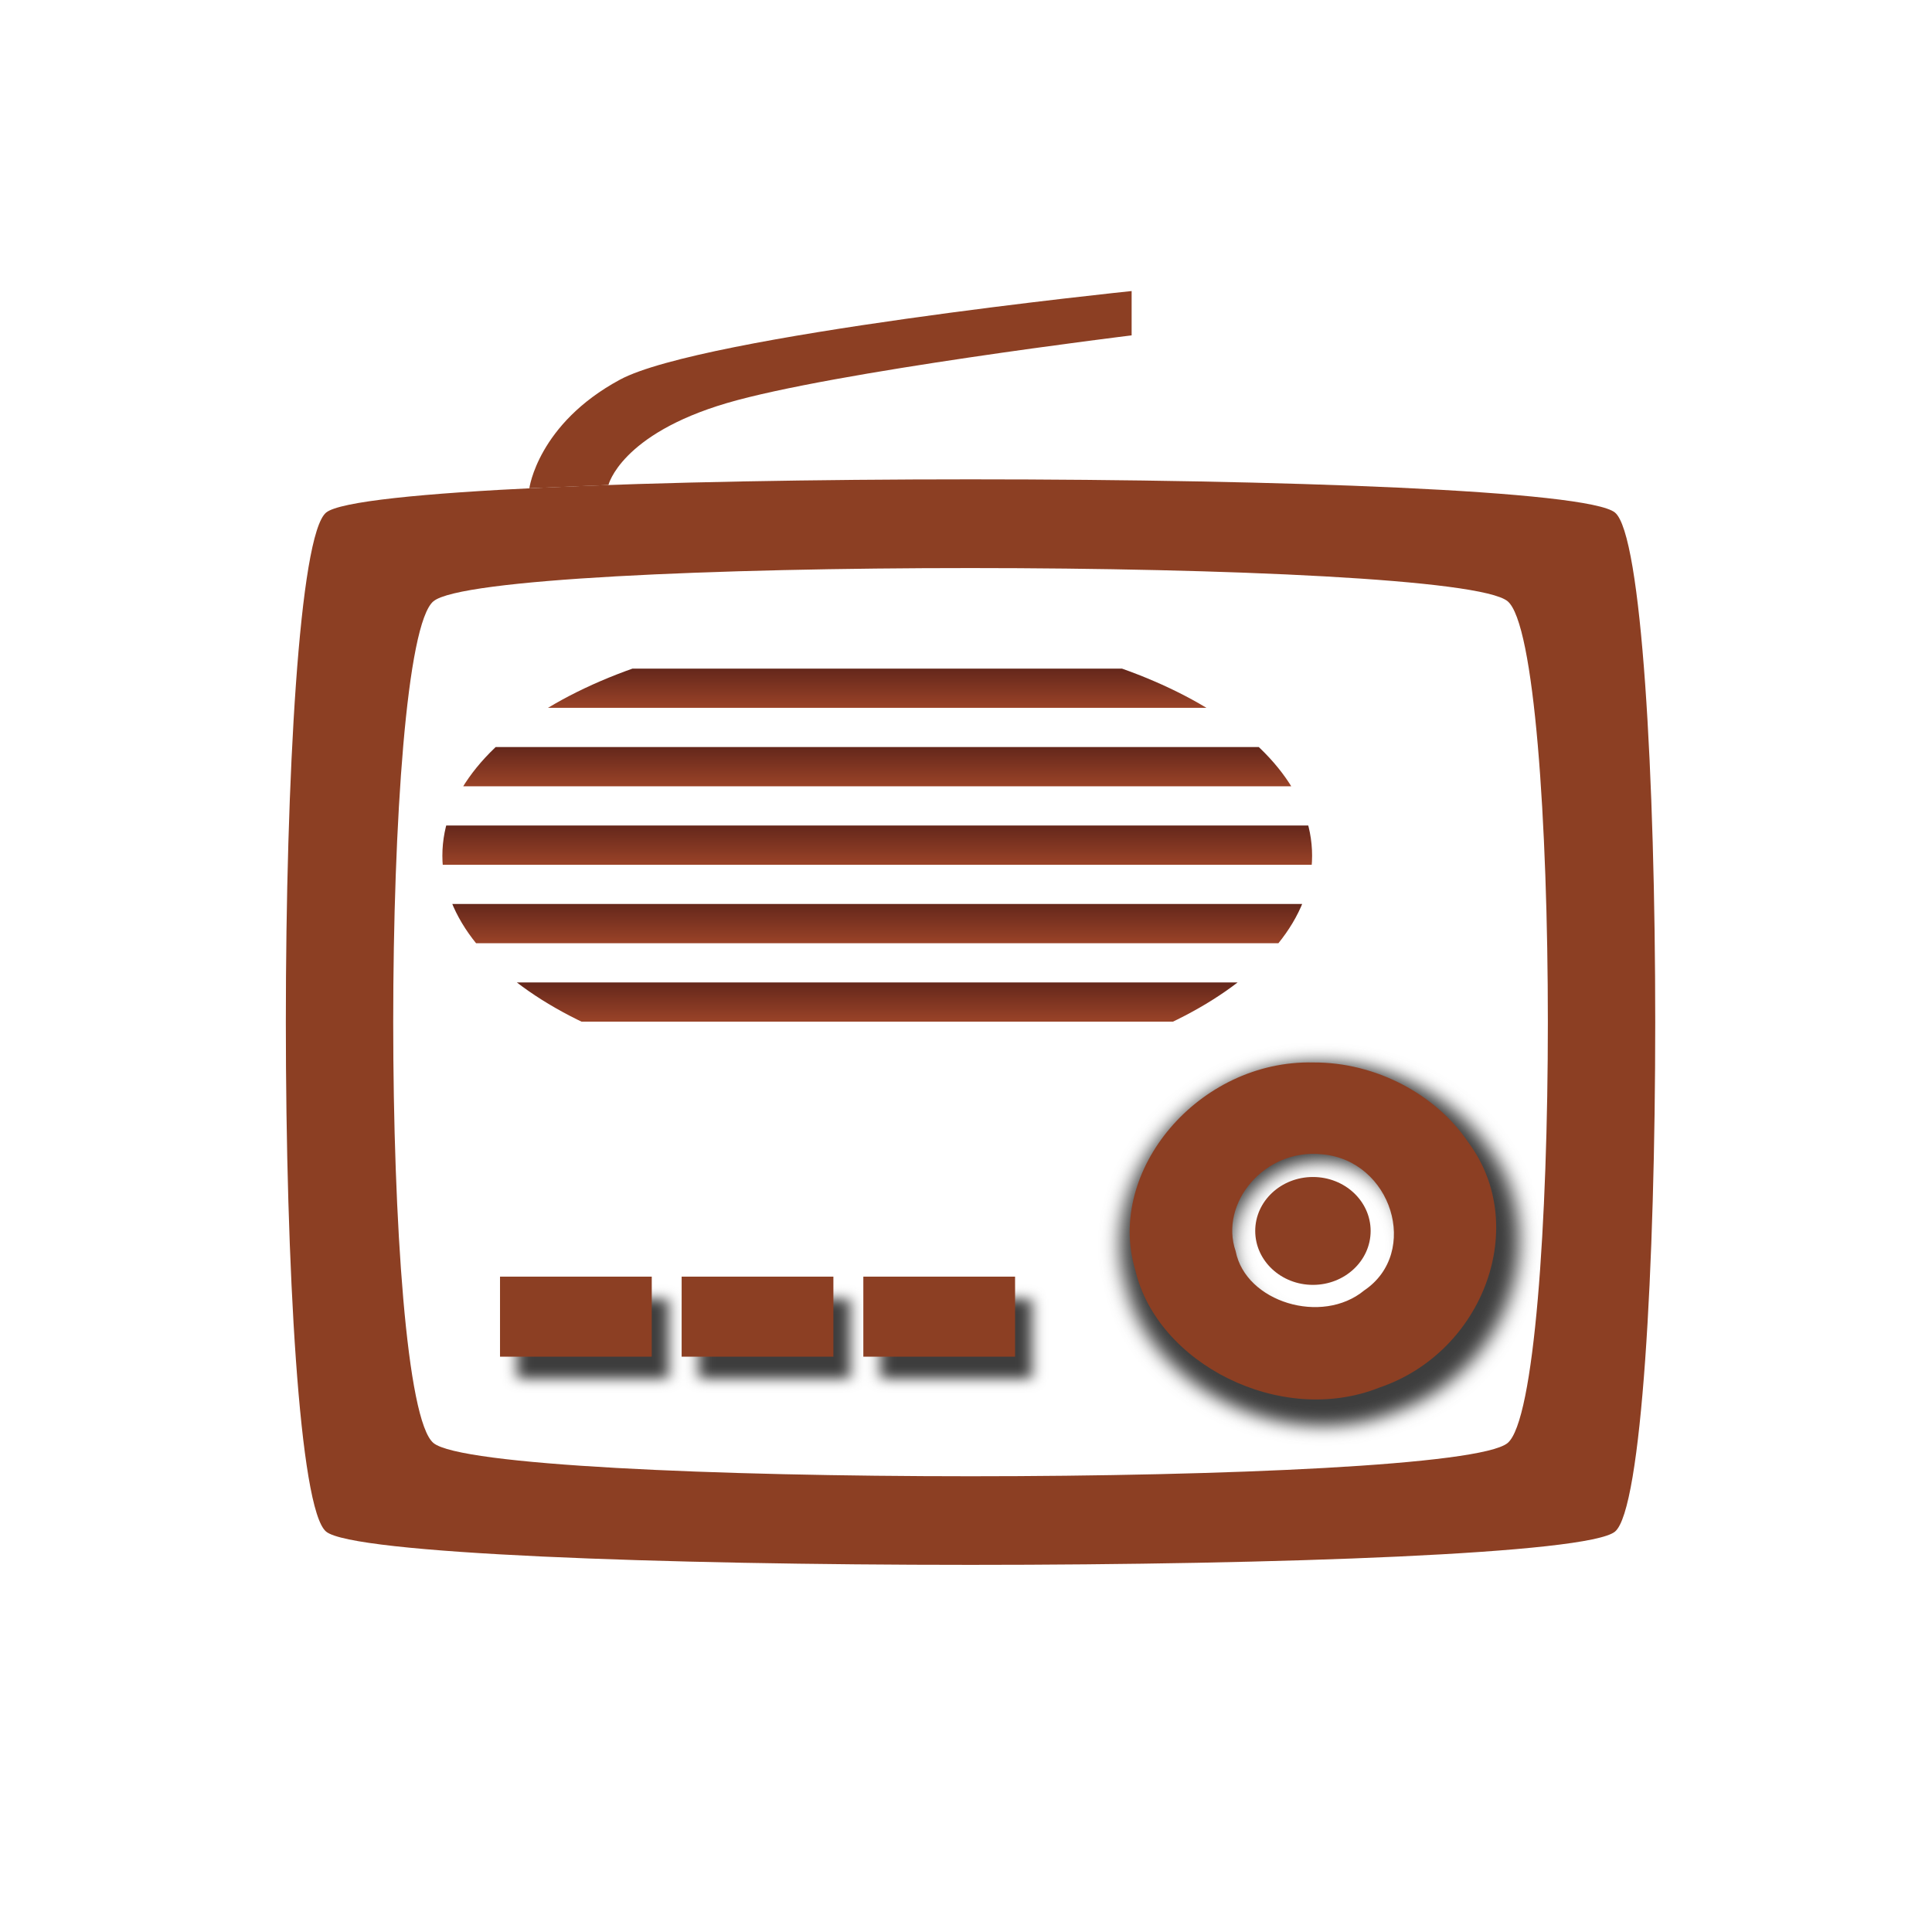
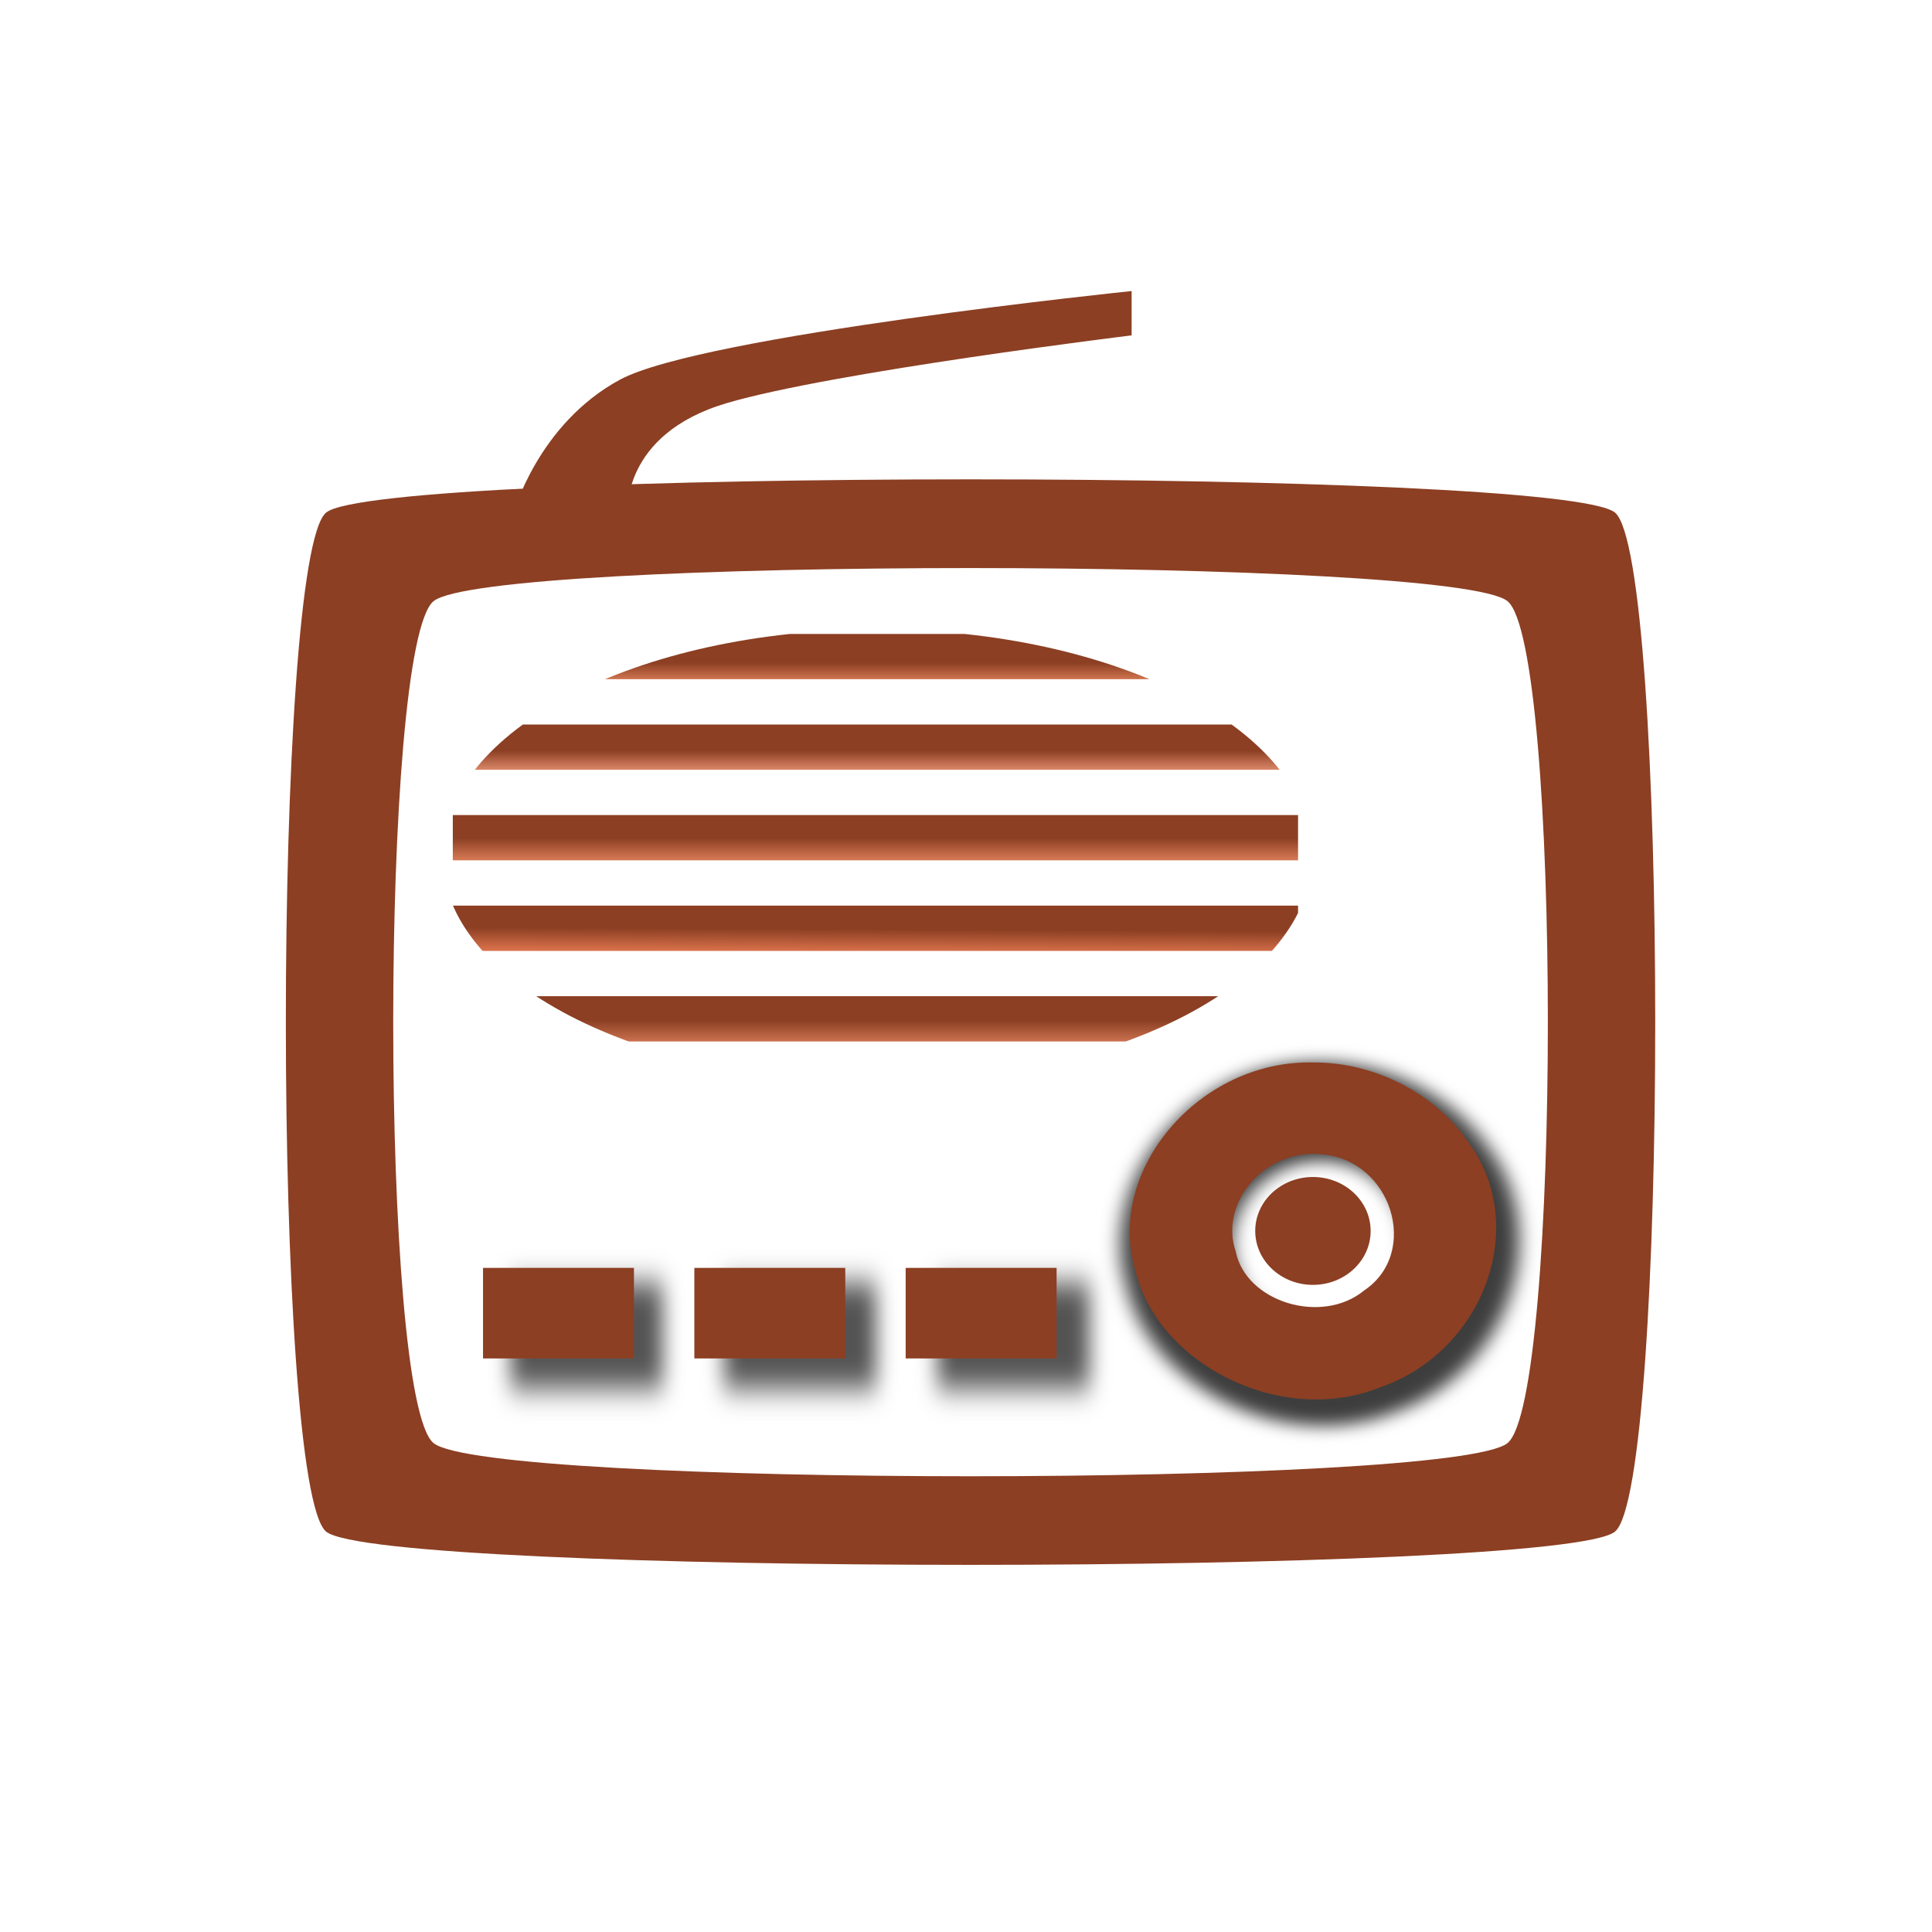
<svg xmlns="http://www.w3.org/2000/svg" xmlns:xlink="http://www.w3.org/1999/xlink" width="128" height="128" viewBox="0 0 33.867 33.867">
  <defs>
+     <linearGradient id="d">
+       <stop style="stop-color:#8c3f23;stop-opacity:1" offset="0" />
+       <stop style="stop-color:#d7704a;stop-opacity:1" offset="1" />
+     </linearGradient>
+     <linearGradient id="b">
+       <stop style="stop-color:#8c3f23;stop-opacity:1" offset="0" />
+       <stop style="stop-color:#d87a56;stop-opacity:1" offset="1" />
+     </linearGradient>
    <linearGradient id="a">
-       <stop style="stop-color:#64271b;stop-opacity:1" offset="0" />
-       <stop style="stop-color:#d05f35;stop-opacity:1" offset="1" />
+       <stop style="stop-color:#8c3f23;stop-opacity:1" offset="0" />
+       <stop style="stop-color:#e0815b;stop-opacity:1" offset="1" />
    </linearGradient>
-     <linearGradient xlink:href="#a" id="e" gradientUnits="userSpaceOnUse" x1="15.875" y1="10" x2="15.875" y2="12" gradientTransform="matrix(1.45938 0 0 1 -8.2 0)" />
-     <linearGradient xlink:href="#a" id="f" gradientUnits="userSpaceOnUse" gradientTransform="matrix(1.45938 0 0 1 -8.2 4)" x1="15.875" y1="10" x2="15.875" y2="12" />
-     <linearGradient xlink:href="#a" id="g" gradientUnits="userSpaceOnUse" gradientTransform="matrix(1.45938 0 0 1 -8.2 2)" x1="15.875" y1="10" x2="15.875" y2="12" />
-     <linearGradient xlink:href="#a" id="h" gradientUnits="userSpaceOnUse" gradientTransform="matrix(1.45938 0 0 1 -8.2 6)" x1="15.875" y1="10" x2="15.875" y2="12" />
-     <linearGradient xlink:href="#a" id="i" gradientUnits="userSpaceOnUse" gradientTransform="matrix(1.45938 0 0 1 -8.2 8)" x1="15.875" y1="10" x2="15.875" y2="12" />
-     <filter style="color-interpolation-filters:sRGB" id="c" x="-.038" y="-.257" width="1.076" height="1.515">
-       <feGaussianBlur stdDeviation=".161" />
-     </filter>
-     <filter style="color-interpolation-filters:sRGB" id="b" x="-.056" y="-.055" width="1.113" height="1.11">
+     <linearGradient id="e">
+       <stop style="stop-color:#8c3f23;stop-opacity:1" offset="0" />
+       <stop style="stop-color:#dc7f5c;stop-opacity:1" offset="1" />
+     </linearGradient>
+     <linearGradient id="c">
+       <stop style="stop-color:#8c3f23;stop-opacity:1" offset="0" />
+       <stop style="stop-color:#db8769;stop-opacity:1" offset="1" />
+     </linearGradient>
+     <linearGradient xlink:href="#a" id="k" gradientUnits="userSpaceOnUse" x1="15.559" y1="10.641" x2="15.559" y2="11.091" gradientTransform="matrix(1.4183 0 0 1.15432 -7.589 -2.427)" />
+     <linearGradient xlink:href="#b" id="l" gradientUnits="userSpaceOnUse" gradientTransform="matrix(1.4183 0 0 1.15432 -7.589 2.19)" x1="15.882" y1="10.513" x2="15.882" y2="11" />
+     <linearGradient xlink:href="#c" id="m" gradientUnits="userSpaceOnUse" gradientTransform="matrix(1.4183 0 0 1.15432 -7.589 -.118)" x1="15.789" y1="10.577" x2="15.789" y2="11" />
+     <linearGradient xlink:href="#d" id="n" gradientUnits="userSpaceOnUse" gradientTransform="matrix(1.4183 0 0 1.15432 -7.589 4.499)" x1="15.901" y1="10.523" x2="15.898" y2="11" />
+     <linearGradient xlink:href="#e" id="o" gradientUnits="userSpaceOnUse" gradientTransform="matrix(1.4183 0 0 1.15432 -7.589 6.807)" x1="15.882" y1="10.534" x2="15.882" y2="11.132" />
+     <filter style="color-interpolation-filters:sRGB" id="f" x="-.056" y="-.055" width="1.113" height="1.11">
      <feGaussianBlur stdDeviation=".237" />
    </filter>
-     <clipPath clipPathUnits="userSpaceOnUse" id="d">
+     <filter style="color-interpolation-filters:sRGB" id="g" x="-.157" y="-.332" width="1.315" height="1.663">
+       <feGaussianBlur stdDeviation=".196" />
+     </filter>
+     <filter style="color-interpolation-filters:sRGB" id="h" x="-.157" y="-.332" width="1.315" height="1.663">
+       <feGaussianBlur stdDeviation=".196" />
+     </filter>
+     <filter style="color-interpolation-filters:sRGB" id="i" x="-.157" y="-.332" width="1.315" height="1.663">
+       <feGaussianBlur stdDeviation=".196" />
+     </filter>
+     <clipPath clipPathUnits="userSpaceOnUse" id="j">
      <ellipse style="fill:#303030;fill-opacity:.838;stroke-width:.66" cx="15" cy="14.77" rx="10" ry="5.77" />
    </clipPath>
  </defs>
  <g style="display:inline" transform="matrix(.7623 0 0 .68764 3.943 4.844)">
-     <path style="fill:#3d3d3d;filter:url(#b)" d="M22 17.594c-3.163-.079-5.71 3.327-4.9 6.347.59 2.863 3.992 4.821 6.722 3.607 2.856-1.08 4.151-4.952 2.441-7.508-.884-1.463-2.54-2.456-4.263-2.446Zm.232 2.812c1.925.177 2.711 3.008 1.17 4.167-1.165 1.072-3.264.362-3.539-1.2-.452-1.473.793-3.146 2.37-2.967z" transform="matrix(.90984 0 0 .89818 5.171 4.234)" />
+     <path style="fill:#3d3d3d;filter:url(#f)" d="M22 17.594c-3.163-.079-5.71 3.327-4.9 6.347.59 2.863 3.992 4.821 6.722 3.607 2.856-1.08 4.151-4.952 2.441-7.508-.884-1.463-2.54-2.456-4.263-2.446Zm.232 2.812c1.925.177 2.711 3.008 1.17 4.167-1.165 1.072-3.264.362-3.539-1.2-.452-1.473.793-3.146 2.37-2.967z" transform="matrix(.90984 0 0 .89818 5.171 4.234)" />
    <path style="fill:#8c3f23" d="M2.327 6.022c-1.235 1.13-1.235 24.849 0 25.978 1.234 1.13 28.403 1.13 29.638 0 1.234-1.13 1.234-24.848 0-25.978-1.235-1.129-28.404-1.129-29.638 0zm2.47 2.26c1.234-1.13 23.47-1.124 24.698 0 1.235 1.129 1.235 20.33 0 21.46-1.235 1.129-23.464 1.129-24.699 0-1.235-1.13-1.235-20.331 0-21.46z" />
-     <path style="fill:#8c3f23" d="M7 5.403s.196-1.64 2.084-2.769C10.97 1.504 20.85.375 20.85.375v1.13s-6.87.93-9.311 1.727c-2.44.798-2.72 2.087-2.72 2.087ZM25.028 20.04c-2.644-.065-4.773 2.77-4.096 5.284.494 2.382 3.338 4.013 5.62 3.002 2.386-.9 3.47-4.122 2.04-6.25-.74-1.218-2.124-2.044-3.564-2.036zm.195 2.341c1.608.147 2.266 2.504.977 3.469-.973.892-2.728.301-2.958-.999-.378-1.227.663-2.62 1.98-2.47z" />
+     <path style="fill:#8c3f23" d="M6.634 6.044s.562-2.28 2.45-3.41C10.97 1.504 20.85.375 20.85.375v1.13s-6.87.93-9.311 1.727c-2.44.798-2.281 2.812-2.281 2.812ZM25.028 20.04c-2.644-.065-4.773 2.77-4.096 5.284.494 2.382 3.338 4.013 5.62 3.002 2.386-.9 3.47-4.122 2.04-6.25-.74-1.218-2.124-2.044-3.564-2.036zm.195 2.341c1.608.147 2.266 2.504.977 3.469-.973.892-2.728.301-2.958-.999-.378-1.227.663-2.62 1.98-2.47z" />
    <ellipse style="fill:#8c3f23" cx="25.019" cy="24.335" rx="1.327" ry="1.375" />
-     <g style="display:inline;fill:#3d3d3d;filter:url(#c)">
-       <path style="fill:#3d3d3d;fill-opacity:1;stroke:none;stroke-width:1.296" d="M8.317 25.54h3v1.5h-3zm3.591 0h3v1.5h-3zm3.592 0h3v1.5h-3z" transform="matrix(1.1631 0 0 1.36028 -2.959 -8.677)" />
-     </g>
+     <path style="fill:#2d2d2d;fill-opacity:.819;stroke:none;stroke-width:1.256;filter:url(#g)" d="M7.688 24.883h2.984V26.3H7.688z" transform="matrix(1.17465 0 0 1.90077 -2.466 -21.636)" />
+     <path style="fill:#2d2d2d;fill-opacity:.819;stroke:none;stroke-width:1.256;filter:url(#h)" d="M11.866 24.883h2.984V26.3h-2.984z" transform="matrix(1.17465 0 0 1.90077 -2.466 -21.636)" />
+     <path style="fill:#2d2d2d;fill-opacity:.819;stroke:none;stroke-width:1.256;filter:url(#i)" d="M16.044 24.883h2.984V26.3h-2.984z" transform="matrix(1.17465 0 0 1.90077 -2.466 -21.636)" />
    <g style="display:inline">
-       <path style="fill:#8c3f23;fill-opacity:1;stroke:none;stroke-width:1.296" d="M8.024 25h3v1.5h-3zm3.591 0h3v1.5h-3zm3.592 0h3v1.5h-3z" transform="matrix(1.1631 0 0 1.36028 -3.007 -8.507)" />
+       <path style="fill:#8c3f23;fill-opacity:1;stroke:none;stroke-width:1.375" d="M7.688 24.836h2.984v1.697H7.688zm4.178 0h2.984v1.697h-2.984zm4.178 0h2.984v1.697h-2.984z" transform="matrix(1.1631 0 0 1.36028 -3.007 -8.507)" />
    </g>
  </g>
-   <g clip-path="url(#d)" transform="matrix(.7623 0 0 .68764 3.943 4.844)">
-     <path style="fill:url(#e)" d="M5 10h20v1H5z" />
-     <path style="fill:url(#f)" d="M5 14h20v1H5z" />
-     <path style="fill:url(#g)" d="M5 12h20v1H5z" />
-     <path style="fill:url(#h)" d="M5 16h20v1H5z" />
-     <path style="fill:url(#i)" d="M5 18h20v1H5z" />
+   <g clip-path="url(#j)" transform="matrix(.7623 0 0 .68764 3.943 4.844)">
+     <path style="fill:url(#k);stroke-width:1.059" d="M5.24 9.116h19.437v1.154H5.24z" />
+     <path style="fill:url(#l);stroke-width:1.059" d="M5.24 13.733h19.437v1.154H5.24z" />
+     <path style="fill:url(#m);stroke-width:1.059" d="M5.24 11.425h19.437v1.154H5.24z" />
+     <path style="fill:url(#n);stroke-width:1.059" d="M5.24 16.042h19.437v1.154H5.24z" />
+     <path style="fill:url(#o);stroke-width:1.059" d="M5.24 18.351h19.437v1.154H5.24z" />
  </g>
</svg>
